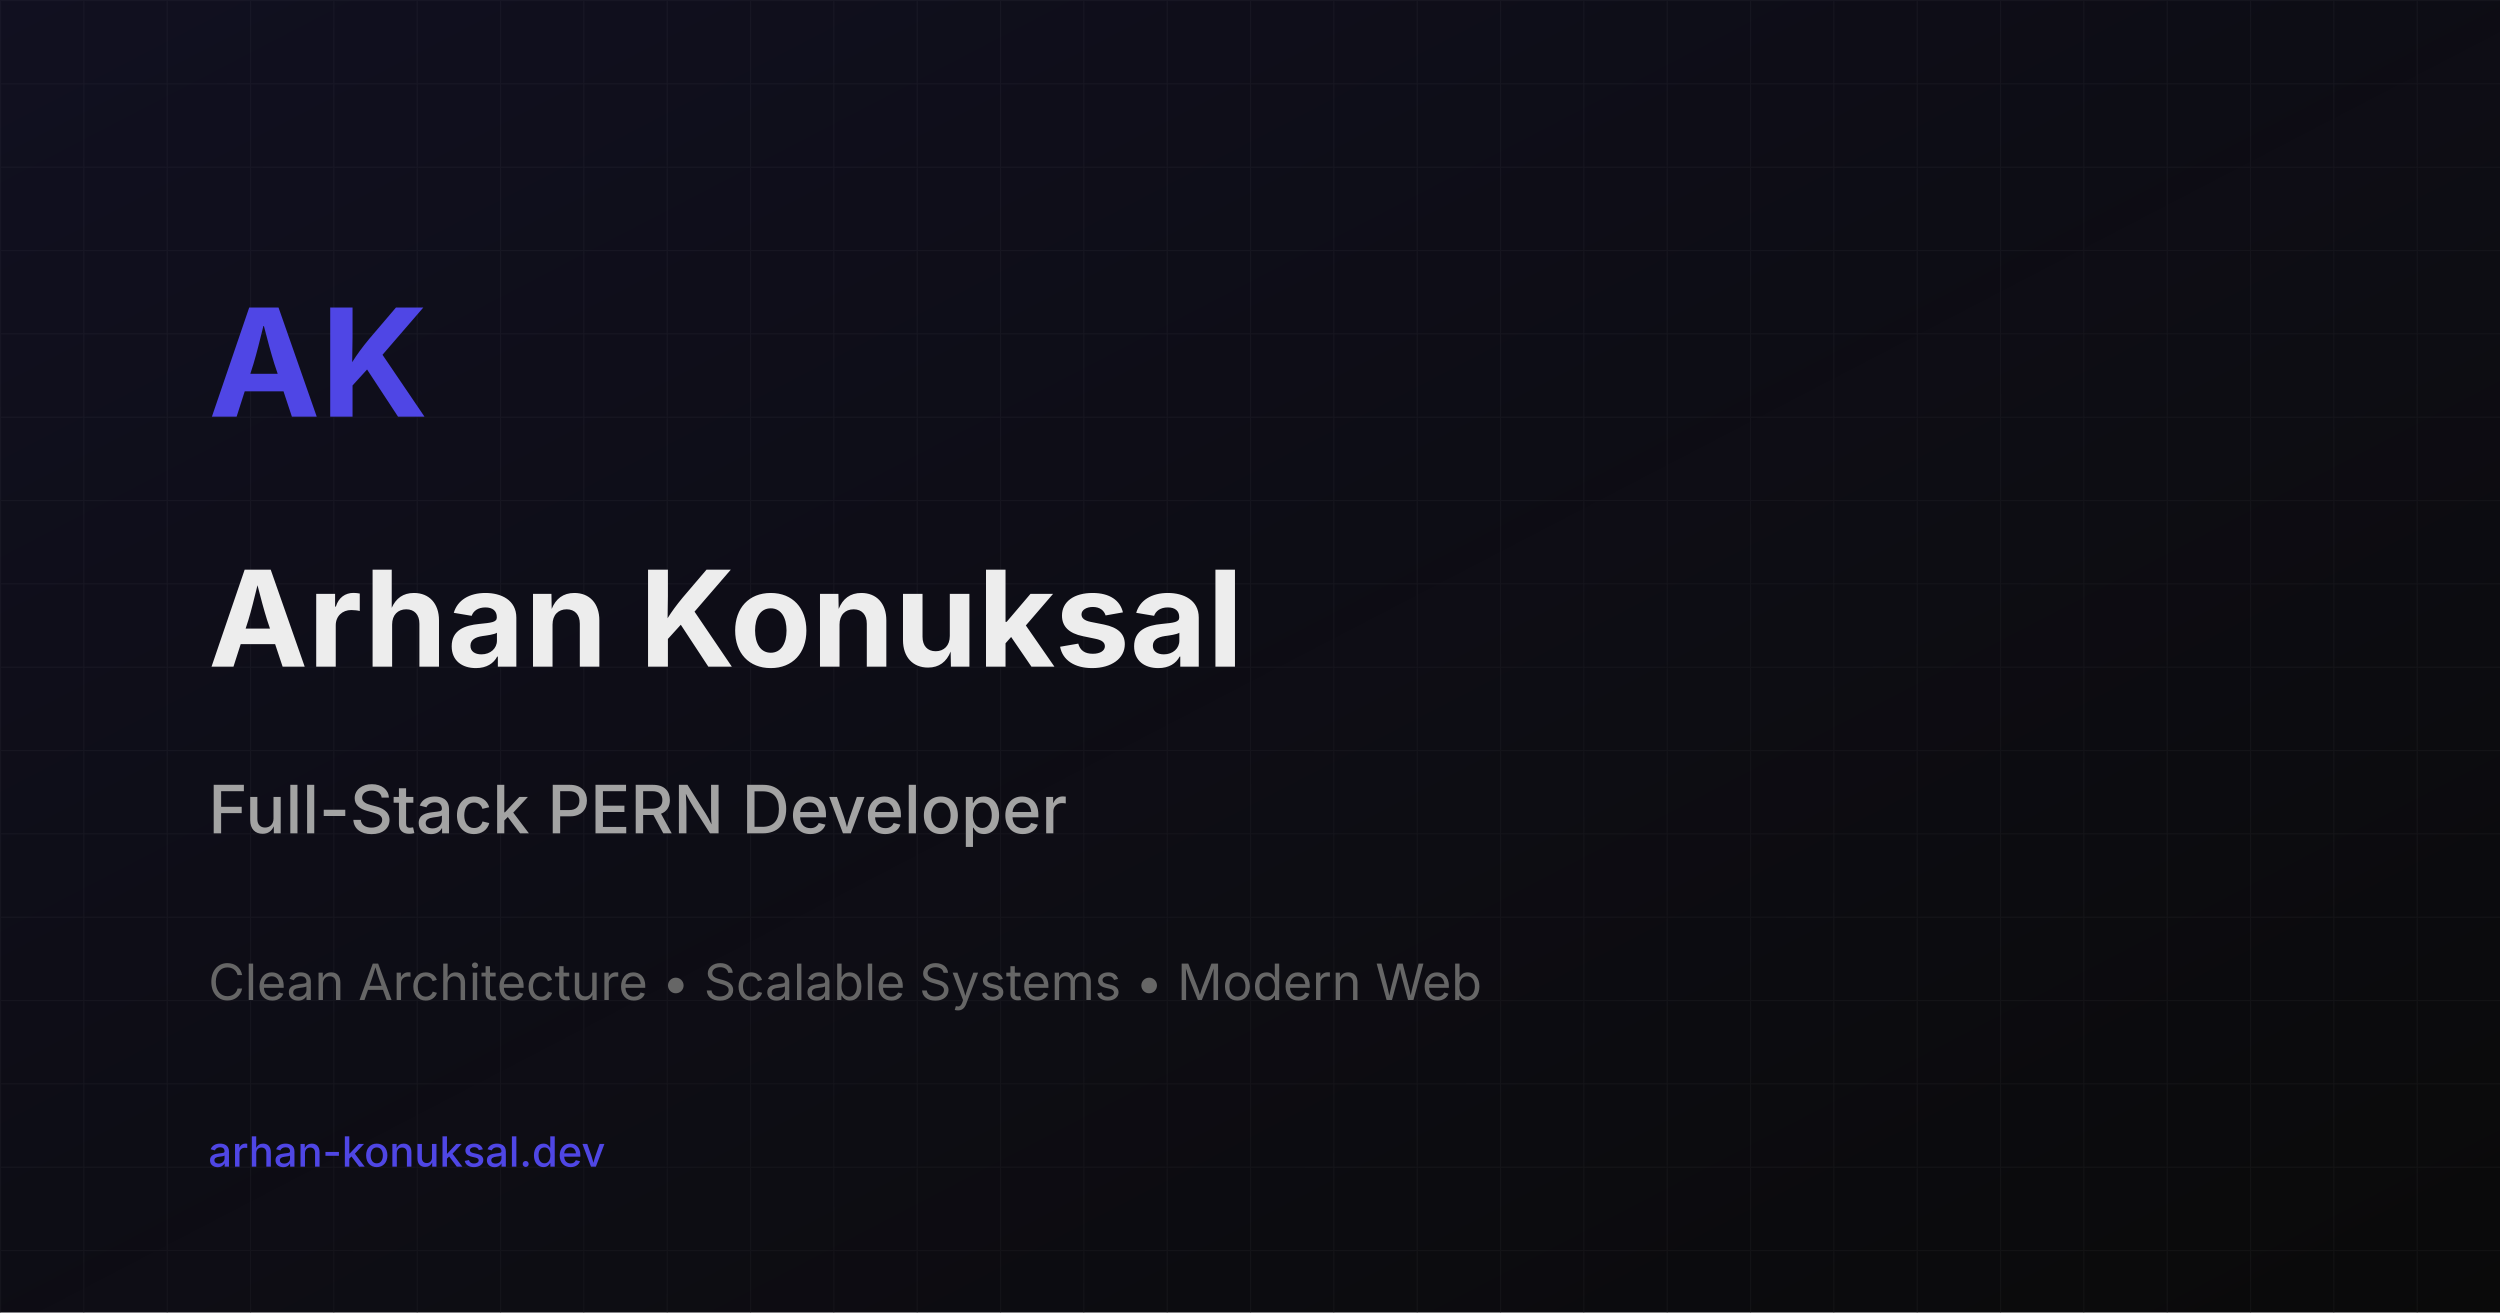
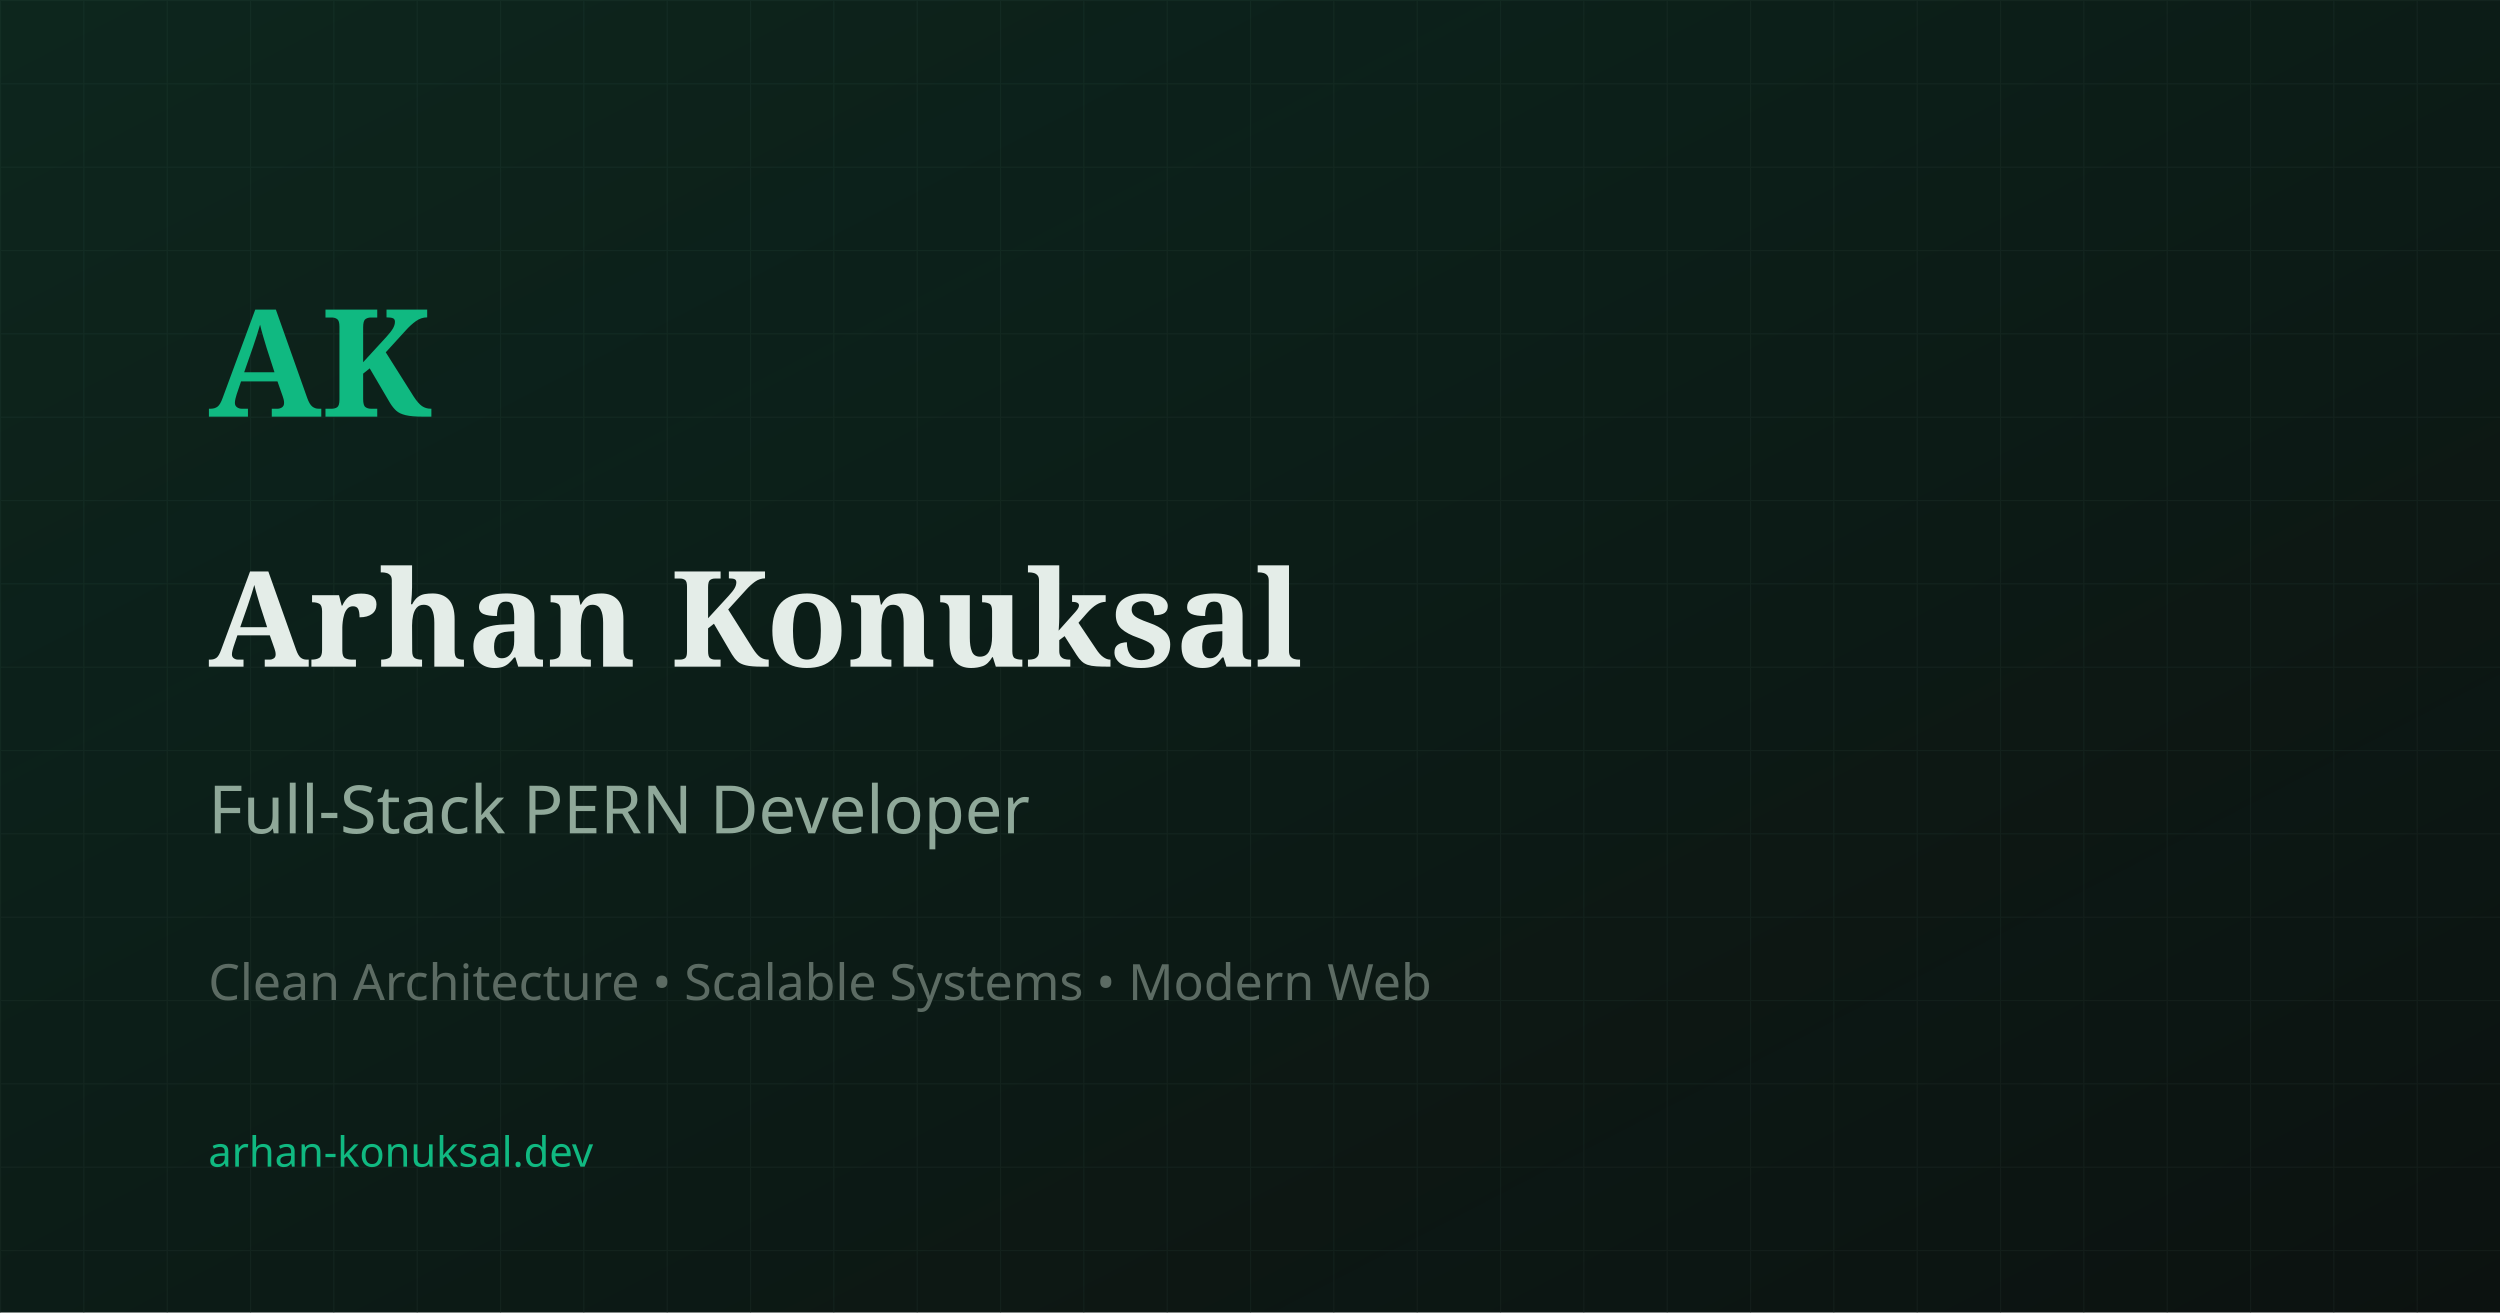
<svg xmlns="http://www.w3.org/2000/svg" width="1200" height="630" viewBox="0 0 1200 630">
-   <rect width="1200" height="630" fill="#0A0A0A" />
+   <rect width="1200" height="630" fill="#0C1210" />
  <defs>
    <pattern id="grid" width="40" height="40" patternUnits="userSpaceOnUse">
-       <path d="M 40 0 L 0 0 0 40" fill="none" stroke="#1a1a1a" stroke-width="1" />
+       <path d="M 40 0 L 0 0 0 40" fill="none" stroke="#1a2420" stroke-width="1" />
    </pattern>
+     <linearGradient id="accent-gradient" x1="0%" y1="0%" x2="100%" y2="100%">
+       <stop offset="0%" style="stop-color:#10B981;stop-opacity:0.12" />
+       <stop offset="100%" style="stop-color:#10B981;stop-opacity:0" />
+     </linearGradient>
  </defs>
  <rect width="1200" height="630" fill="url(#grid)" opacity="0.5" />
-   <defs>
-     <linearGradient id="accent-gradient" x1="0%" y1="0%" x2="100%" y2="100%">
-       <stop offset="0%" style="stop-color:#4F46E5;stop-opacity:0.1" />
-       <stop offset="100%" style="stop-color:#4F46E5;stop-opacity:0" />
-     </linearGradient>
-   </defs>
  <rect width="1200" height="630" fill="url(#accent-gradient)" />
-   <text x="100" y="200" font-family="Inter, sans-serif" font-size="72" font-weight="700" fill="#4F46E5">AK</text>
-   <text x="100" y="320" font-family="Inter, sans-serif" font-size="64" font-weight="700" fill="#EDEDED">Arhan Konuksal</text>
-   <text x="100" y="400" font-family="Inter, sans-serif" font-size="32" font-weight="500" fill="#A3A3A3">Full-Stack PERN Developer</text>
-   <text x="100" y="480" font-family="Inter, sans-serif" font-size="24" font-weight="400" fill="#666666">Clean Architecture • Scalable Systems • Modern Web</text>
-   <text x="100" y="560" font-family="Inter, sans-serif" font-size="20" font-weight="500" fill="#4F46E5">arhan-konuksal.dev</text>
+   <text x="100" y="200" font-family="Georgia, serif" font-size="72" font-weight="700" fill="#10B981">AK</text>
+   <text x="100" y="320" font-family="Georgia, serif" font-size="64" font-weight="700" fill="#E4EDE8">Arhan Konuksal</text>
+   <text x="100" y="400" font-family="sans-serif" font-size="32" font-weight="500" fill="#8FA899">Full-Stack PERN Developer</text>
+   <text x="100" y="480" font-family="sans-serif" font-size="24" font-weight="400" fill="#5C6B63">Clean Architecture • Scalable Systems • Modern Web</text>
+   <text x="100" y="560" font-family="sans-serif" font-size="20" font-weight="500" fill="#10B981">arhan-konuksal.dev</text>
</svg>
